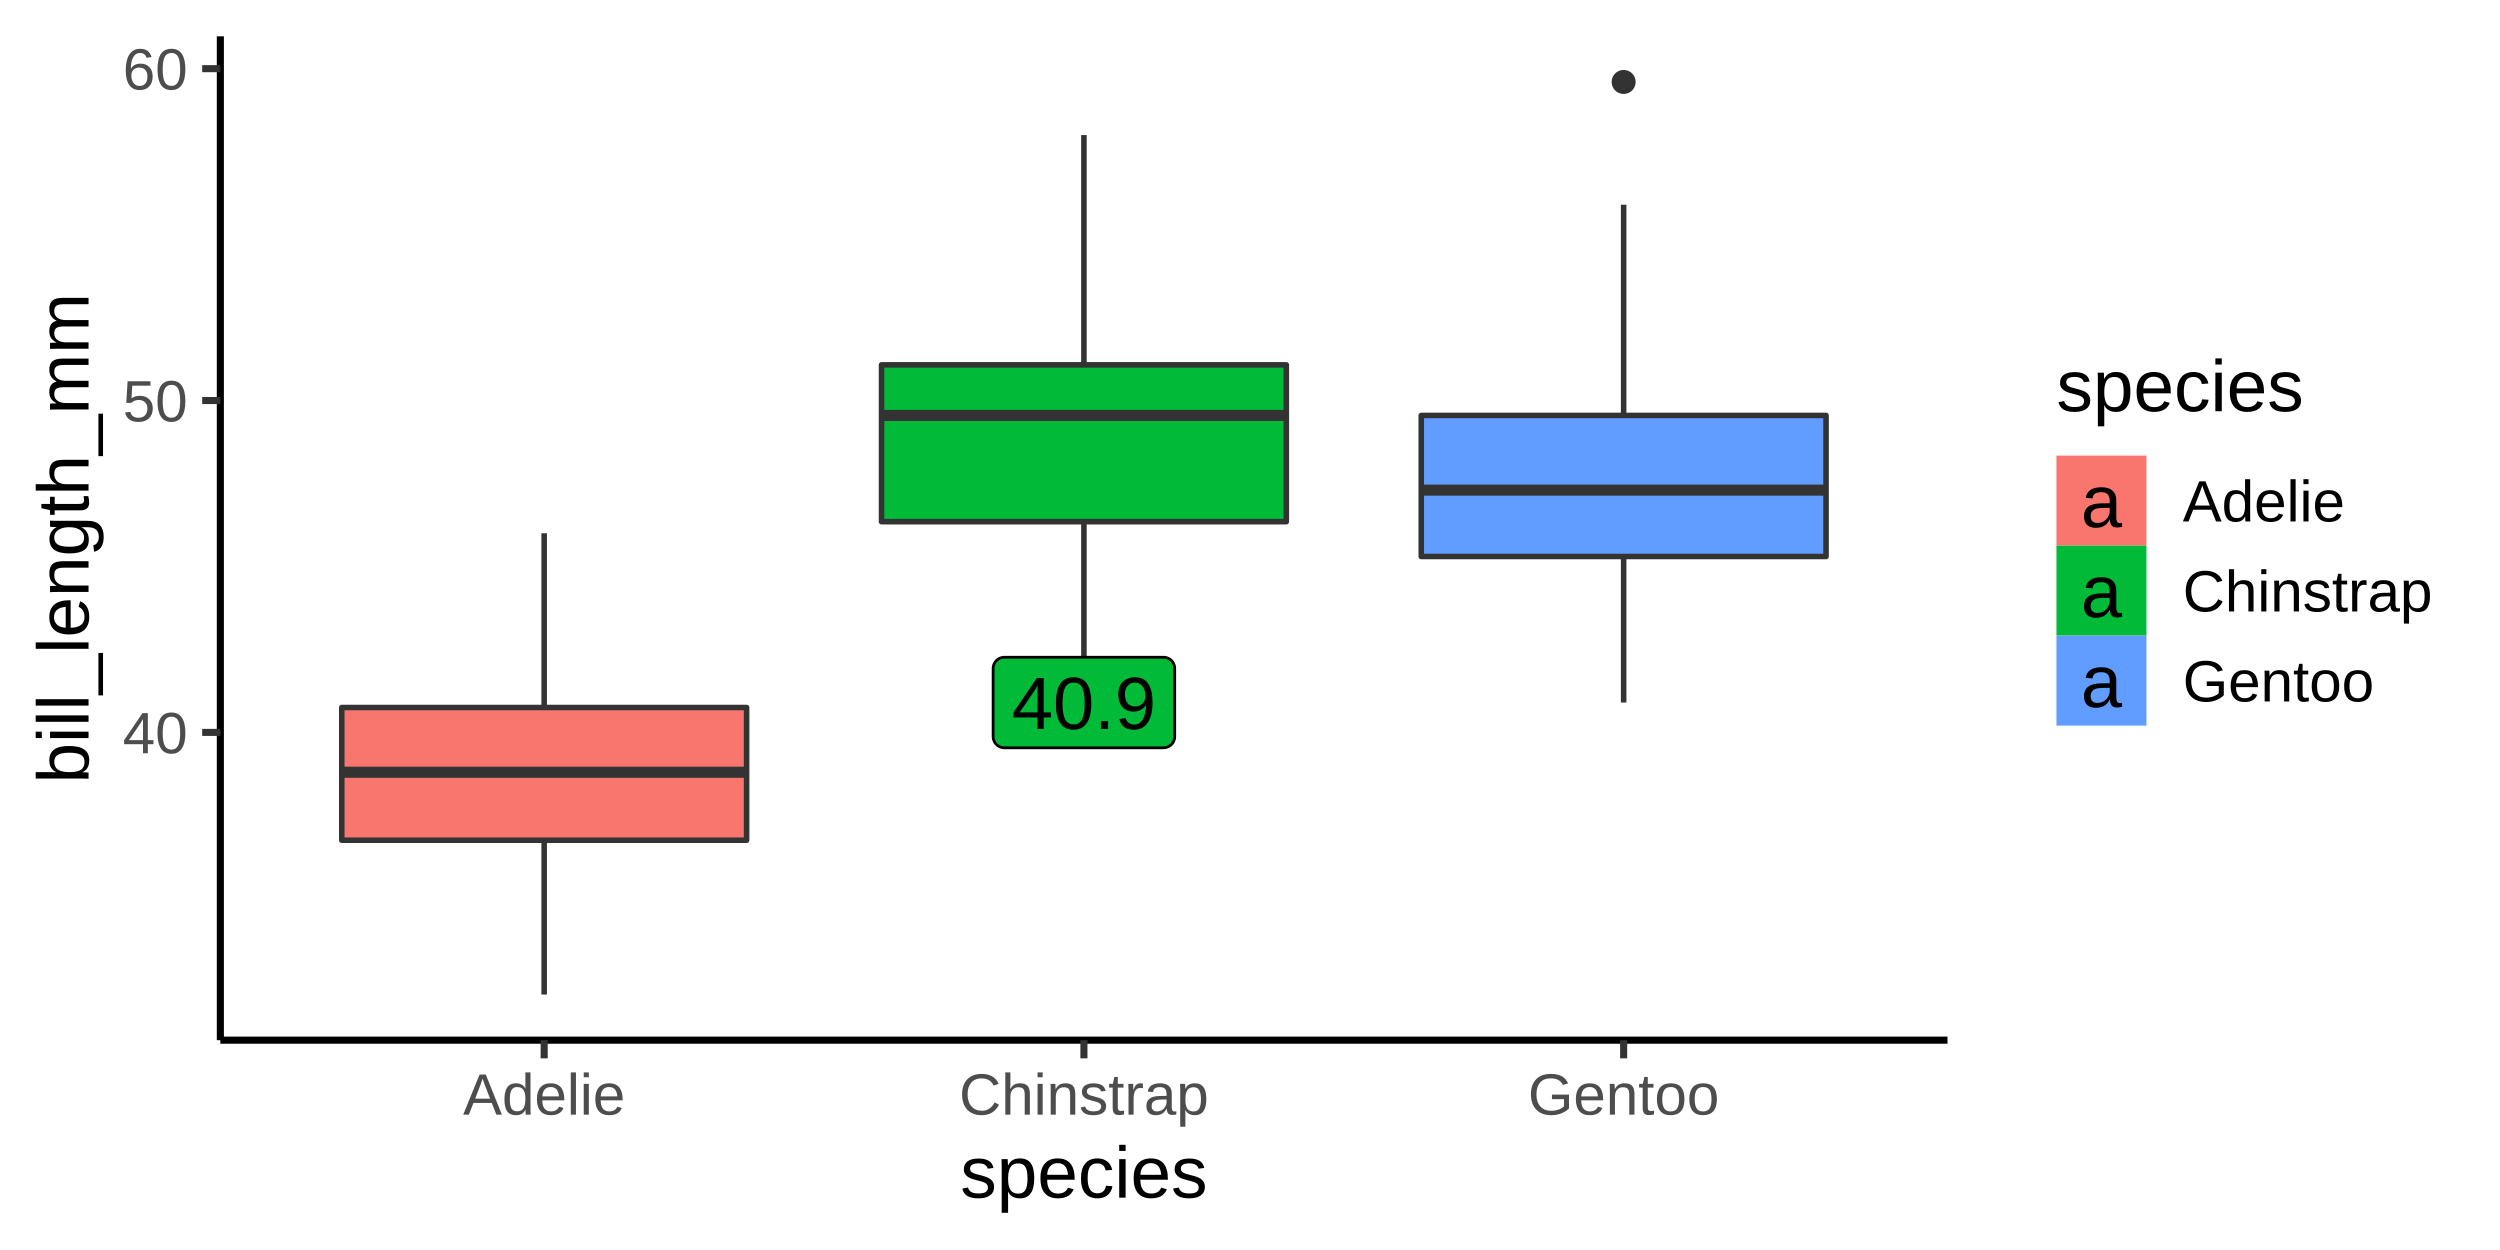
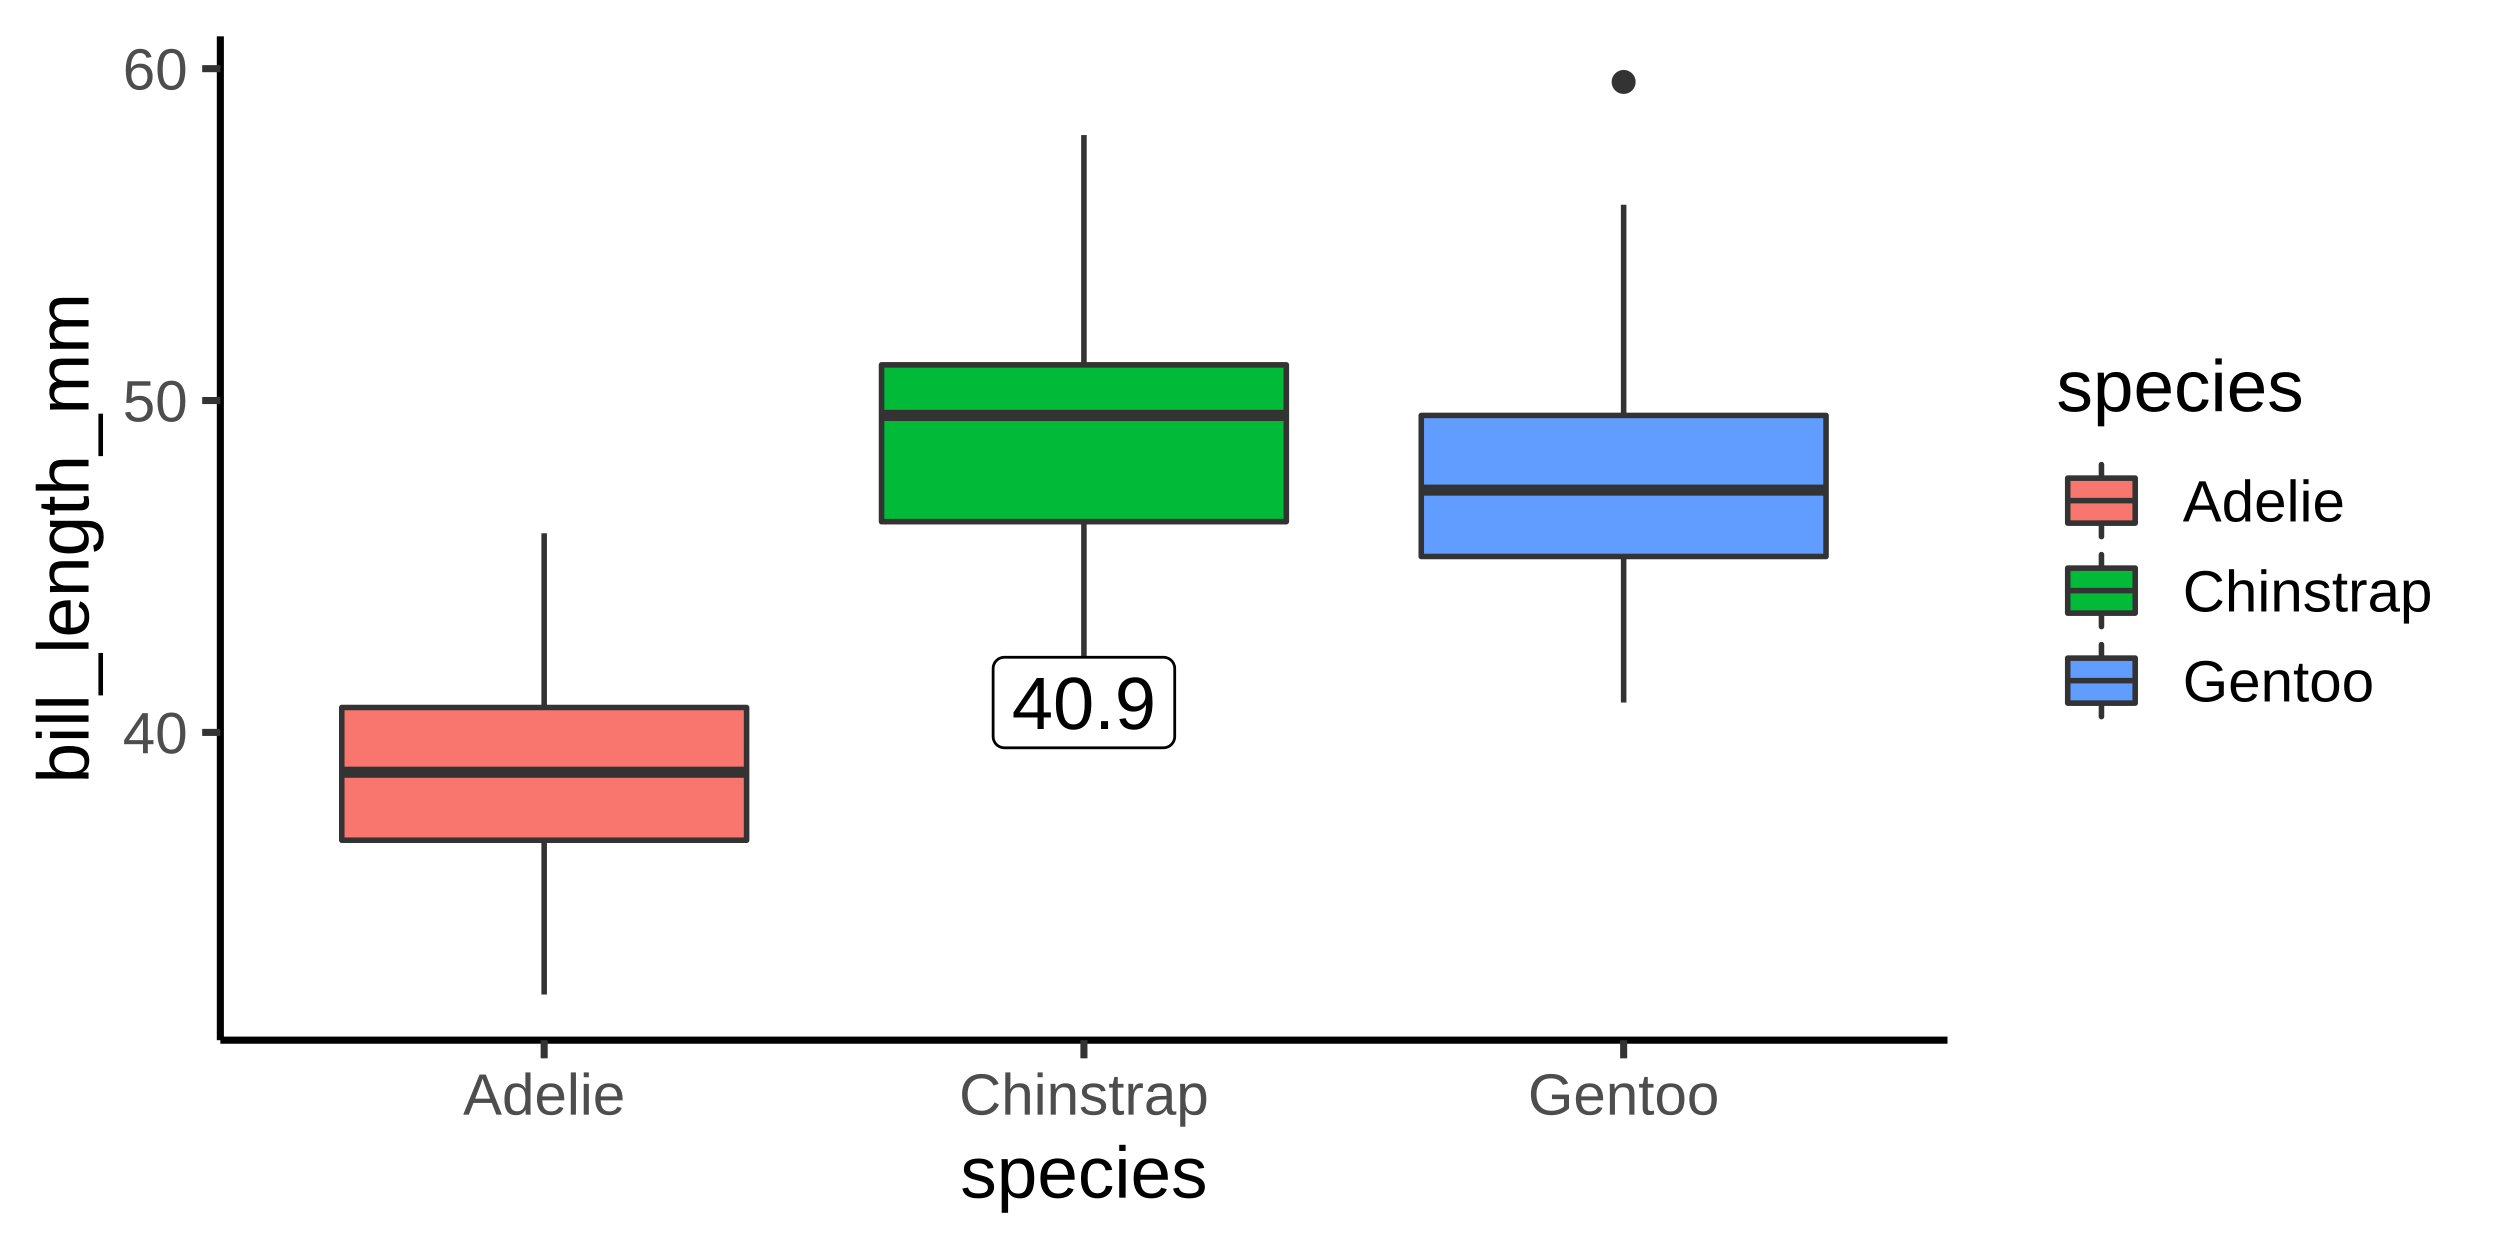
<svg xmlns="http://www.w3.org/2000/svg" class="svglite" width="720.00pt" height="360.00pt" viewBox="0 0 720.00 360.00">
  <defs>
    <style type="text/css">
    .svglite line, .svglite polyline, .svglite polygon, .svglite path, .svglite rect, .svglite circle {
      fill: none;
      stroke: #000000;
      stroke-linecap: round;
      stroke-linejoin: round;
      stroke-miterlimit: 10.00;
    }
    .svglite text {
      white-space: pre;
    }
  </style>
  </defs>
  <rect width="100%" height="100%" style="stroke: none; fill: #FFFFFF;" />
  <defs>
    <clipPath id="cpMC4wMHw3MjAuMDB8MC4wMHwzNjAuMDA=">
      <rect x="0.00" y="0.00" width="720.00" height="360.00" />
    </clipPath>
  </defs>
  <g clip-path="url(#cpMC4wMHw3MjAuMDB8MC4wMHwzNjAuMDA=)">
    <rect x="0" y="-0" width="720.00" height="360.00" style="stroke-width: 2.04; stroke: #FFFFFF; fill: #FFFFFF;" />
  </g>
  <defs>
    <clipPath id="cpNjMuNDZ8NTYwLjg4fDEwLjQ2fDI5OS41Nw==">
      <rect x="63.46" y="10.46" width="497.42" height="289.11" />
    </clipPath>
  </defs>
  <g clip-path="url(#cpNjMuNDZ8NTYwLjg4fDEwLjQ2fDI5OS41Nw==)">
    <rect x="63.46" y="10.46" width="497.42" height="289.11" style="stroke-width: 2.04; stroke: none; fill: #FFFFFF;" />
    <line x1="156.72" y1="203.76" x2="156.72" y2="153.58" style="stroke-width: 1.60; stroke: #333333; stroke-linecap: butt;" />
    <line x1="156.72" y1="241.99" x2="156.72" y2="286.43" style="stroke-width: 1.60; stroke: #333333; stroke-linecap: butt;" />
    <polygon points="98.43,203.76 98.43,241.99 215.02,241.99 215.02,203.76 98.43,203.76 " style="stroke-width: 1.60; stroke: #333333; fill: #F8766D;" />
    <line x1="98.43" y1="222.40" x2="215.02" y2="222.40" style="stroke-width: 3.20; stroke: #333333; stroke-linecap: butt;" />
    <line x1="312.17" y1="105.08" x2="312.17" y2="38.89" style="stroke-width: 1.60; stroke: #333333; stroke-linecap: butt;" />
    <line x1="312.17" y1="150.24" x2="312.17" y2="202.33" style="stroke-width: 1.60; stroke: #333333; stroke-linecap: butt;" />
    <polygon points="253.88,105.08 253.88,150.24 370.46,150.24 370.46,105.08 253.88,105.08 " style="stroke-width: 1.60; stroke: #333333; fill: #00BA38;" />
    <line x1="253.88" y1="119.65" x2="370.46" y2="119.65" style="stroke-width: 3.20; stroke: #333333; stroke-linecap: butt;" />
    <circle cx="467.61" cy="23.60" r="2.93" style="stroke-width: 1.06; stroke: #333333; fill: #333333;" />
    <line x1="467.61" y1="119.65" x2="467.61" y2="58.96" style="stroke-width: 1.60; stroke: #333333; stroke-linecap: butt;" />
    <line x1="467.61" y1="160.27" x2="467.61" y2="202.33" style="stroke-width: 1.60; stroke: #333333; stroke-linecap: butt;" />
    <polygon points="409.32,119.65 409.32,160.27 525.90,160.27 525.90,119.65 409.32,119.65 " style="stroke-width: 1.60; stroke: #333333; fill: #619CFF;" />
    <line x1="409.32" y1="141.16" x2="525.90" y2="141.16" style="stroke-width: 3.20; stroke: #333333; stroke-linecap: butt;" />
-     <polygon points="289.26,215.36 335.08,215.36 334.95,215.36 335.47,215.34 335.98,215.23 336.47,215.05 336.92,214.79 337.32,214.46 337.67,214.07 337.95,213.63 338.15,213.15 338.28,212.64 338.32,212.12 338.32,212.12 338.32,192.53 338.32,192.53 338.28,192.01 338.15,191.50 337.95,191.02 337.67,190.58 337.32,190.19 336.92,189.86 336.47,189.60 335.98,189.42 335.47,189.31 335.08,189.29 289.26,189.29 289.65,189.31 289.13,189.29 288.61,189.36 288.11,189.50 287.64,189.72 287.21,190.02 286.83,190.38 286.52,190.80 286.28,191.26 286.11,191.75 286.03,192.27 286.02,192.53 286.02,212.12 286.03,211.86 286.03,212.38 286.11,212.90 286.28,213.39 286.52,213.85 286.83,214.27 287.21,214.63 287.64,214.93 288.11,215.15 288.61,215.30 289.13,215.36 " style="stroke-width: 0.80; fill: #00BA38;" />
+     <polygon points="289.26,215.36 335.08,215.36 334.95,215.36 335.47,215.34 335.98,215.23 336.47,215.05 336.92,214.79 337.32,214.46 337.67,214.07 337.95,213.63 338.15,213.15 338.28,212.64 338.32,212.12 338.32,212.12 338.32,192.53 338.32,192.53 338.28,192.01 338.15,191.50 337.95,191.02 337.67,190.58 337.32,190.19 336.92,189.86 336.47,189.60 335.98,189.42 335.47,189.31 335.08,189.29 289.26,189.29 289.65,189.31 289.13,189.29 288.61,189.36 288.11,189.50 287.64,189.72 287.21,190.02 286.83,190.38 286.52,190.80 286.28,191.26 286.11,191.75 286.03,192.27 286.02,192.53 286.02,212.12 286.03,211.86 286.03,212.38 286.11,212.90 286.28,213.39 286.52,213.85 286.83,214.27 287.21,214.63 287.64,214.93 288.11,215.15 288.61,215.30 289.13,215.36 " style="stroke-width: 0.80; fill: #FFFFFF;" />
    <text x="312.17" y="209.96" text-anchor="middle" style="font-size: 21.34px; font-family: &quot;Arial&quot;;" textLength="41.50px" lengthAdjust="spacingAndGlyphs">40.9</text>
  </g>
  <g clip-path="url(#cpMC4wMHw3MjAuMDB8MC4wMHwzNjAuMDA=)">
    <polyline points="63.46,299.57 63.46,10.46 " style="stroke-width: 2.04; stroke-linecap: butt;" />
    <text x="54.04" y="216.94" text-anchor="end" style="font-size: 16.80px;fill: #4D4D4D; font-family: &quot;Arial&quot;;" textLength="18.69px" lengthAdjust="spacingAndGlyphs">40</text>
    <text x="54.04" y="121.37" text-anchor="end" style="font-size: 16.80px;fill: #4D4D4D; font-family: &quot;Arial&quot;;" textLength="18.69px" lengthAdjust="spacingAndGlyphs">50</text>
    <text x="54.04" y="25.79" text-anchor="end" style="font-size: 16.80px;fill: #4D4D4D; font-family: &quot;Arial&quot;;" textLength="18.69px" lengthAdjust="spacingAndGlyphs">60</text>
    <polyline points="58.23,210.93 63.46,210.93 " style="stroke-width: 2.04; stroke: #333333; stroke-linecap: butt;" />
    <polyline points="58.23,115.35 63.46,115.35 " style="stroke-width: 2.04; stroke: #333333; stroke-linecap: butt;" />
    <polyline points="58.23,19.78 63.46,19.78 " style="stroke-width: 2.04; stroke: #333333; stroke-linecap: butt;" />
    <polyline points="63.46,299.57 560.88,299.57 " style="stroke-width: 2.04; stroke-linecap: butt;" />
    <polyline points="156.72,304.80 156.72,299.57 " style="stroke-width: 2.04; stroke: #333333; stroke-linecap: butt;" />
    <polyline points="312.17,304.80 312.17,299.57 " style="stroke-width: 2.04; stroke: #333333; stroke-linecap: butt;" />
    <polyline points="467.61,304.80 467.61,299.57 " style="stroke-width: 2.04; stroke: #333333; stroke-linecap: butt;" />
    <text x="156.72" y="321.02" text-anchor="middle" style="font-size: 16.80px;fill: #4D4D4D; font-family: &quot;Arial&quot;;" textLength="46.70px" lengthAdjust="spacingAndGlyphs">Adelie</text>
    <text x="312.17" y="321.02" text-anchor="middle" style="font-size: 16.80px;fill: #4D4D4D; font-family: &quot;Arial&quot;;" textLength="71.91px" lengthAdjust="spacingAndGlyphs">Chinstrap</text>
    <text x="467.61" y="321.02" text-anchor="middle" style="font-size: 16.80px;fill: #4D4D4D; font-family: &quot;Arial&quot;;" textLength="55.12px" lengthAdjust="spacingAndGlyphs">Gentoo</text>
    <text x="312.17" y="344.92" text-anchor="middle" style="font-size: 21.00px; font-family: &quot;Arial&quot;;" textLength="71.22px" lengthAdjust="spacingAndGlyphs">species</text>
    <text transform="translate(25.50,155.02) rotate(-90)" text-anchor="middle" style="font-size: 21.00px; font-family: &quot;Arial&quot;;" textLength="141.24px" lengthAdjust="spacingAndGlyphs">bill_length_mm</text>
    <rect x="581.80" y="90.60" width="127.74" height="128.84" style="stroke-width: 2.04; stroke: none; fill: #FFFFFF;" />
    <text x="592.26" y="118.43" style="font-size: 21.00px; font-family: &quot;Arial&quot;;" textLength="71.22px" lengthAdjust="spacingAndGlyphs">species</text>
    <polyline points="605.22,154.54 605.22,150.66 " style="stroke-width: 1.60; stroke: #333333;" />
    <polyline points="605.22,137.70 605.22,133.81 " style="stroke-width: 1.60; stroke: #333333;" />
    <rect x="595.50" y="137.70" width="19.44" height="12.96" style="stroke-width: 1.60; stroke: #333333; fill: #F8766D;" />
    <polyline points="595.50,144.18 614.94,144.18 " style="stroke-width: 1.60; stroke: #333333;" />
-     <rect x="592.26" y="131.22" width="25.92" height="25.92" style="stroke-width: 1.12; stroke: none; fill: #F8766D;" />
-     <text x="605.22" y="151.81" text-anchor="middle" style="font-size: 21.34px; font-family: &quot;Arial&quot;;" textLength="11.86px" lengthAdjust="spacingAndGlyphs">a</text>
    <polyline points="605.22,180.46 605.22,176.58 " style="stroke-width: 1.60; stroke: #333333;" />
    <polyline points="605.22,163.62 605.22,159.73 " style="stroke-width: 1.60; stroke: #333333;" />
    <rect x="595.50" y="163.62" width="19.44" height="12.96" style="stroke-width: 1.60; stroke: #333333; fill: #00BA38;" />
    <polyline points="595.50,170.10 614.94,170.10 " style="stroke-width: 1.60; stroke: #333333;" />
-     <rect x="592.26" y="157.14" width="25.92" height="25.92" style="stroke-width: 1.12; stroke: none; fill: #00BA38;" />
-     <text x="605.22" y="177.73" text-anchor="middle" style="font-size: 21.34px; font-family: &quot;Arial&quot;;" textLength="11.86px" lengthAdjust="spacingAndGlyphs">a</text>
    <polyline points="605.22,206.38 605.22,202.50 " style="stroke-width: 1.60; stroke: #333333;" />
    <polyline points="605.22,189.54 605.22,185.65 " style="stroke-width: 1.60; stroke: #333333;" />
    <rect x="595.50" y="189.54" width="19.44" height="12.96" style="stroke-width: 1.60; stroke: #333333; fill: #619CFF;" />
    <polyline points="595.50,196.02 614.94,196.02 " style="stroke-width: 1.60; stroke: #333333;" />
-     <rect x="592.26" y="183.06" width="25.92" height="25.92" style="stroke-width: 1.12; stroke: none; fill: #619CFF;" />
-     <text x="605.22" y="203.65" text-anchor="middle" style="font-size: 21.34px; font-family: &quot;Arial&quot;;" textLength="11.86px" lengthAdjust="spacingAndGlyphs">a</text>
    <text x="628.64" y="150.19" style="font-size: 16.80px; font-family: &quot;Arial&quot;;" textLength="46.70px" lengthAdjust="spacingAndGlyphs">Adelie</text>
    <text x="628.64" y="176.11" style="font-size: 16.80px; font-family: &quot;Arial&quot;;" textLength="71.91px" lengthAdjust="spacingAndGlyphs">Chinstrap</text>
    <text x="628.64" y="202.03" style="font-size: 16.80px; font-family: &quot;Arial&quot;;" textLength="55.12px" lengthAdjust="spacingAndGlyphs">Gentoo</text>
  </g>
</svg>
